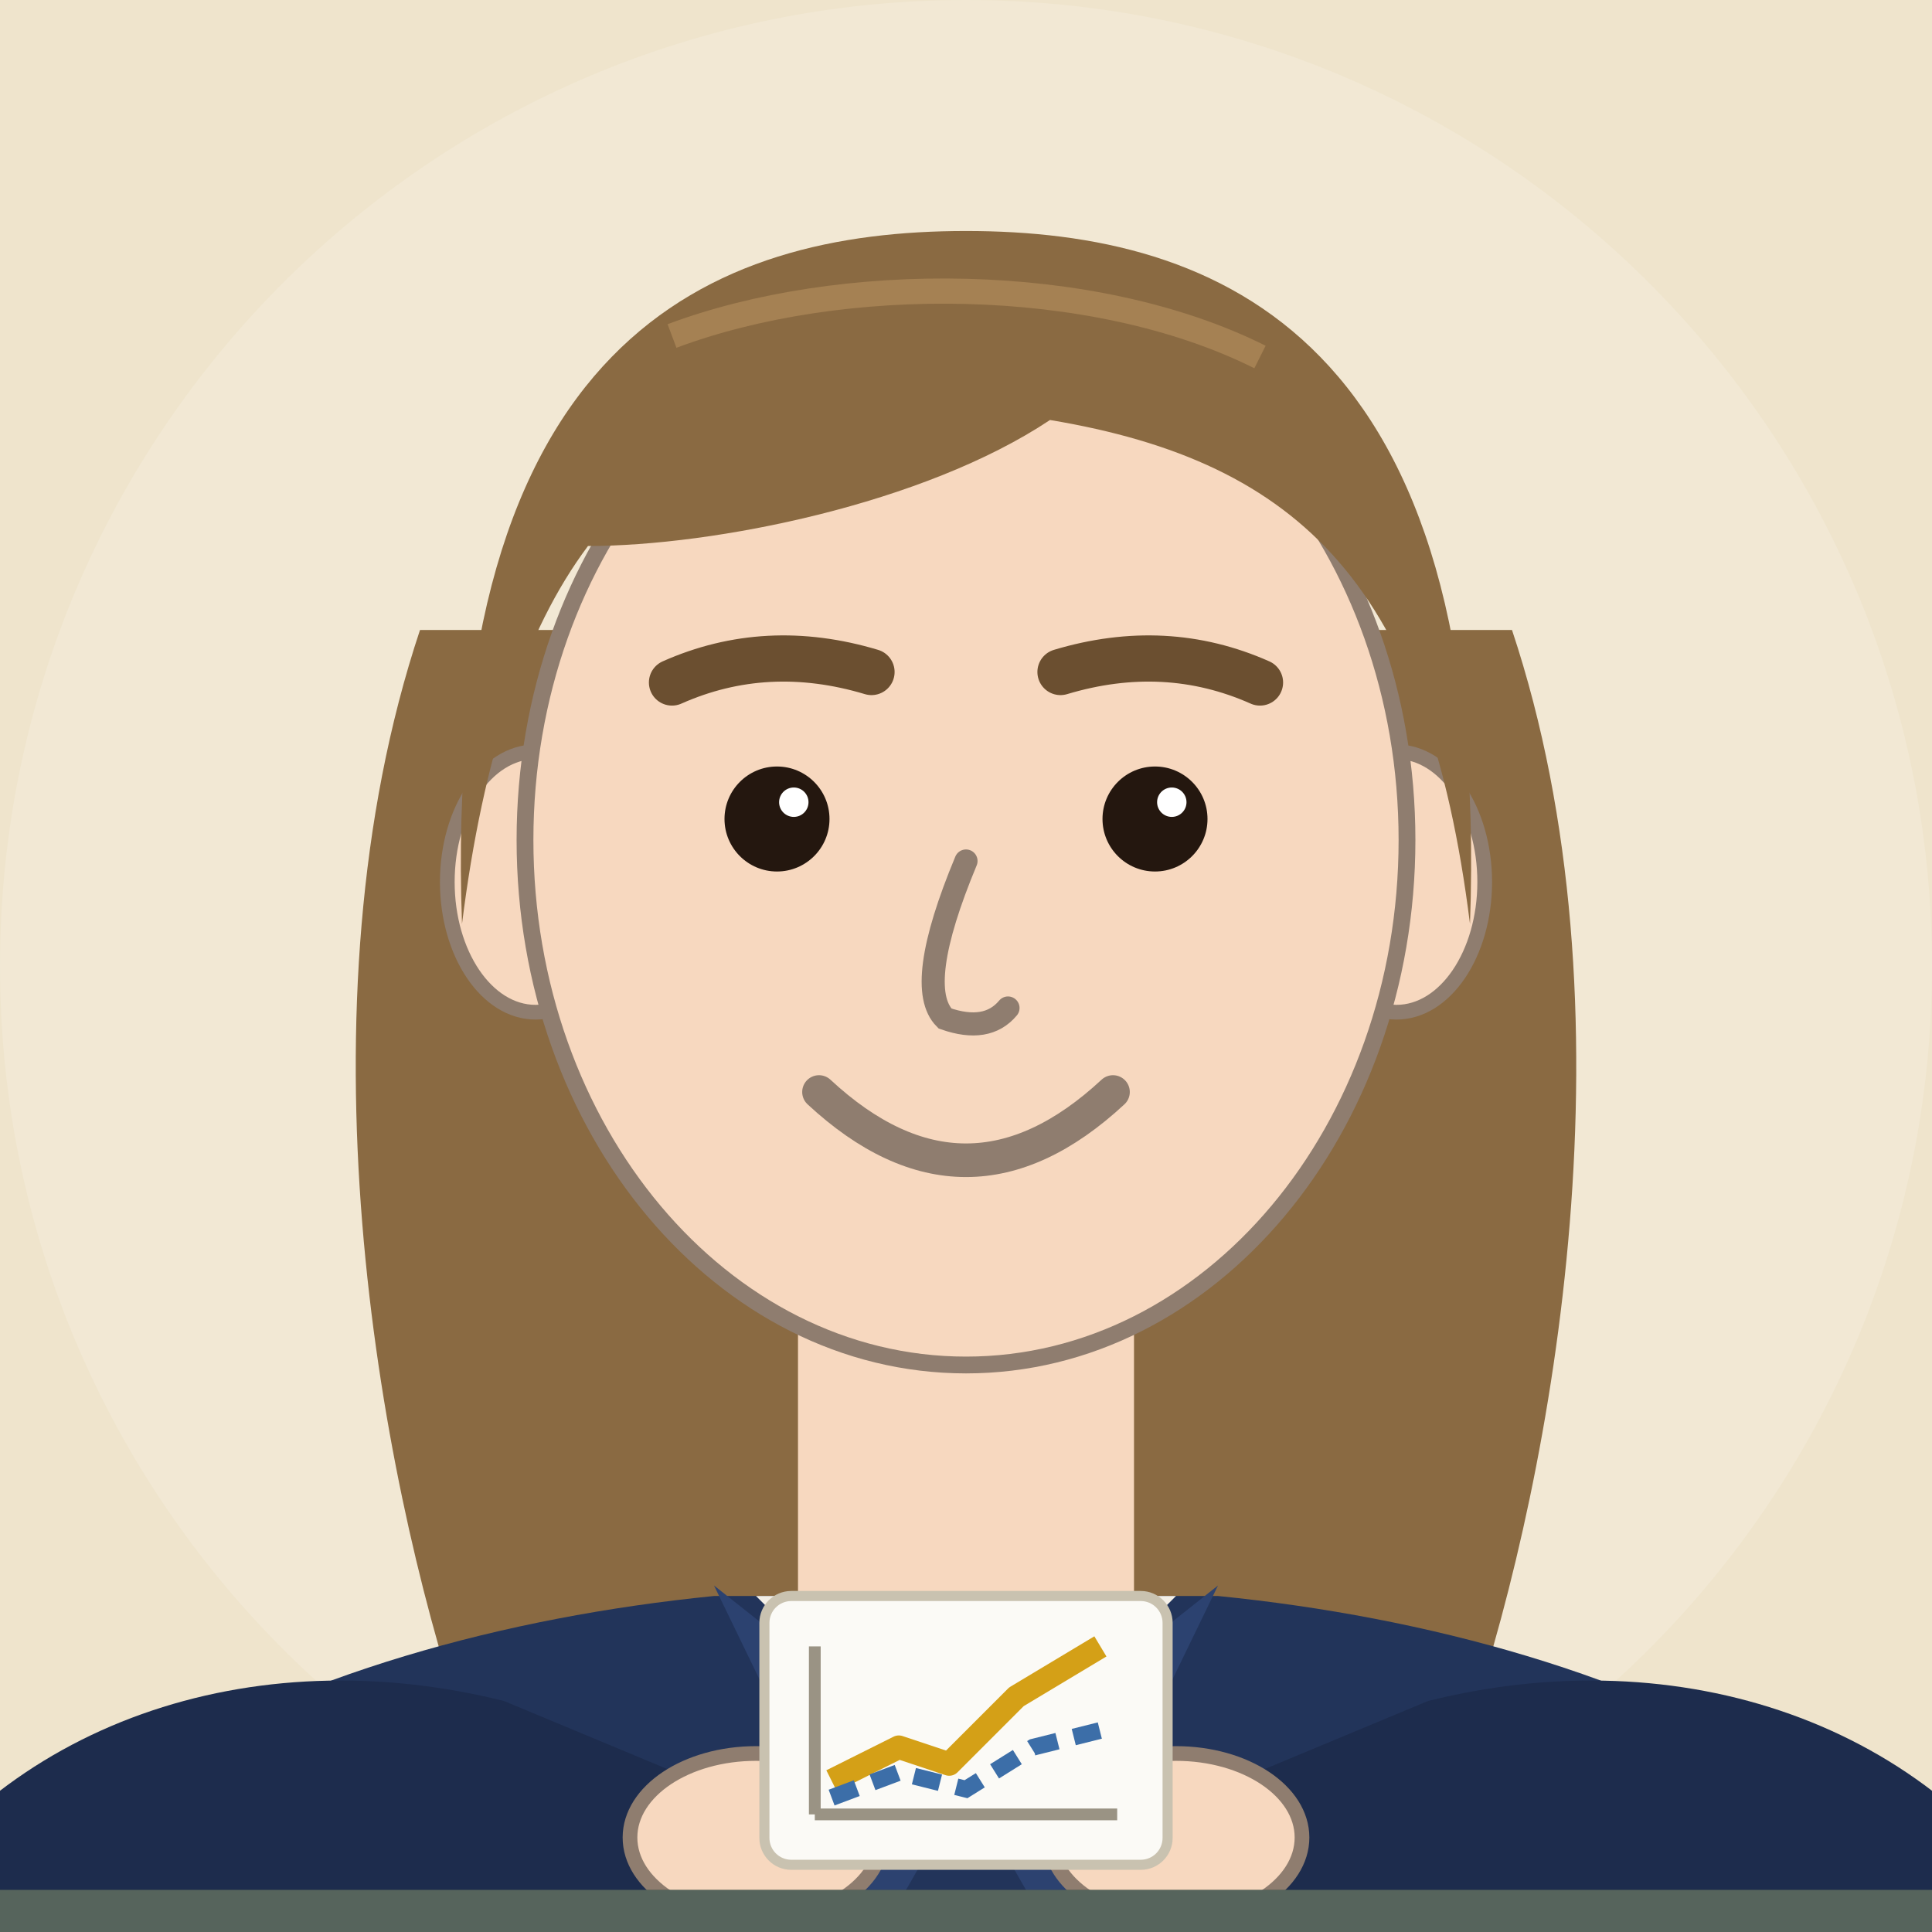
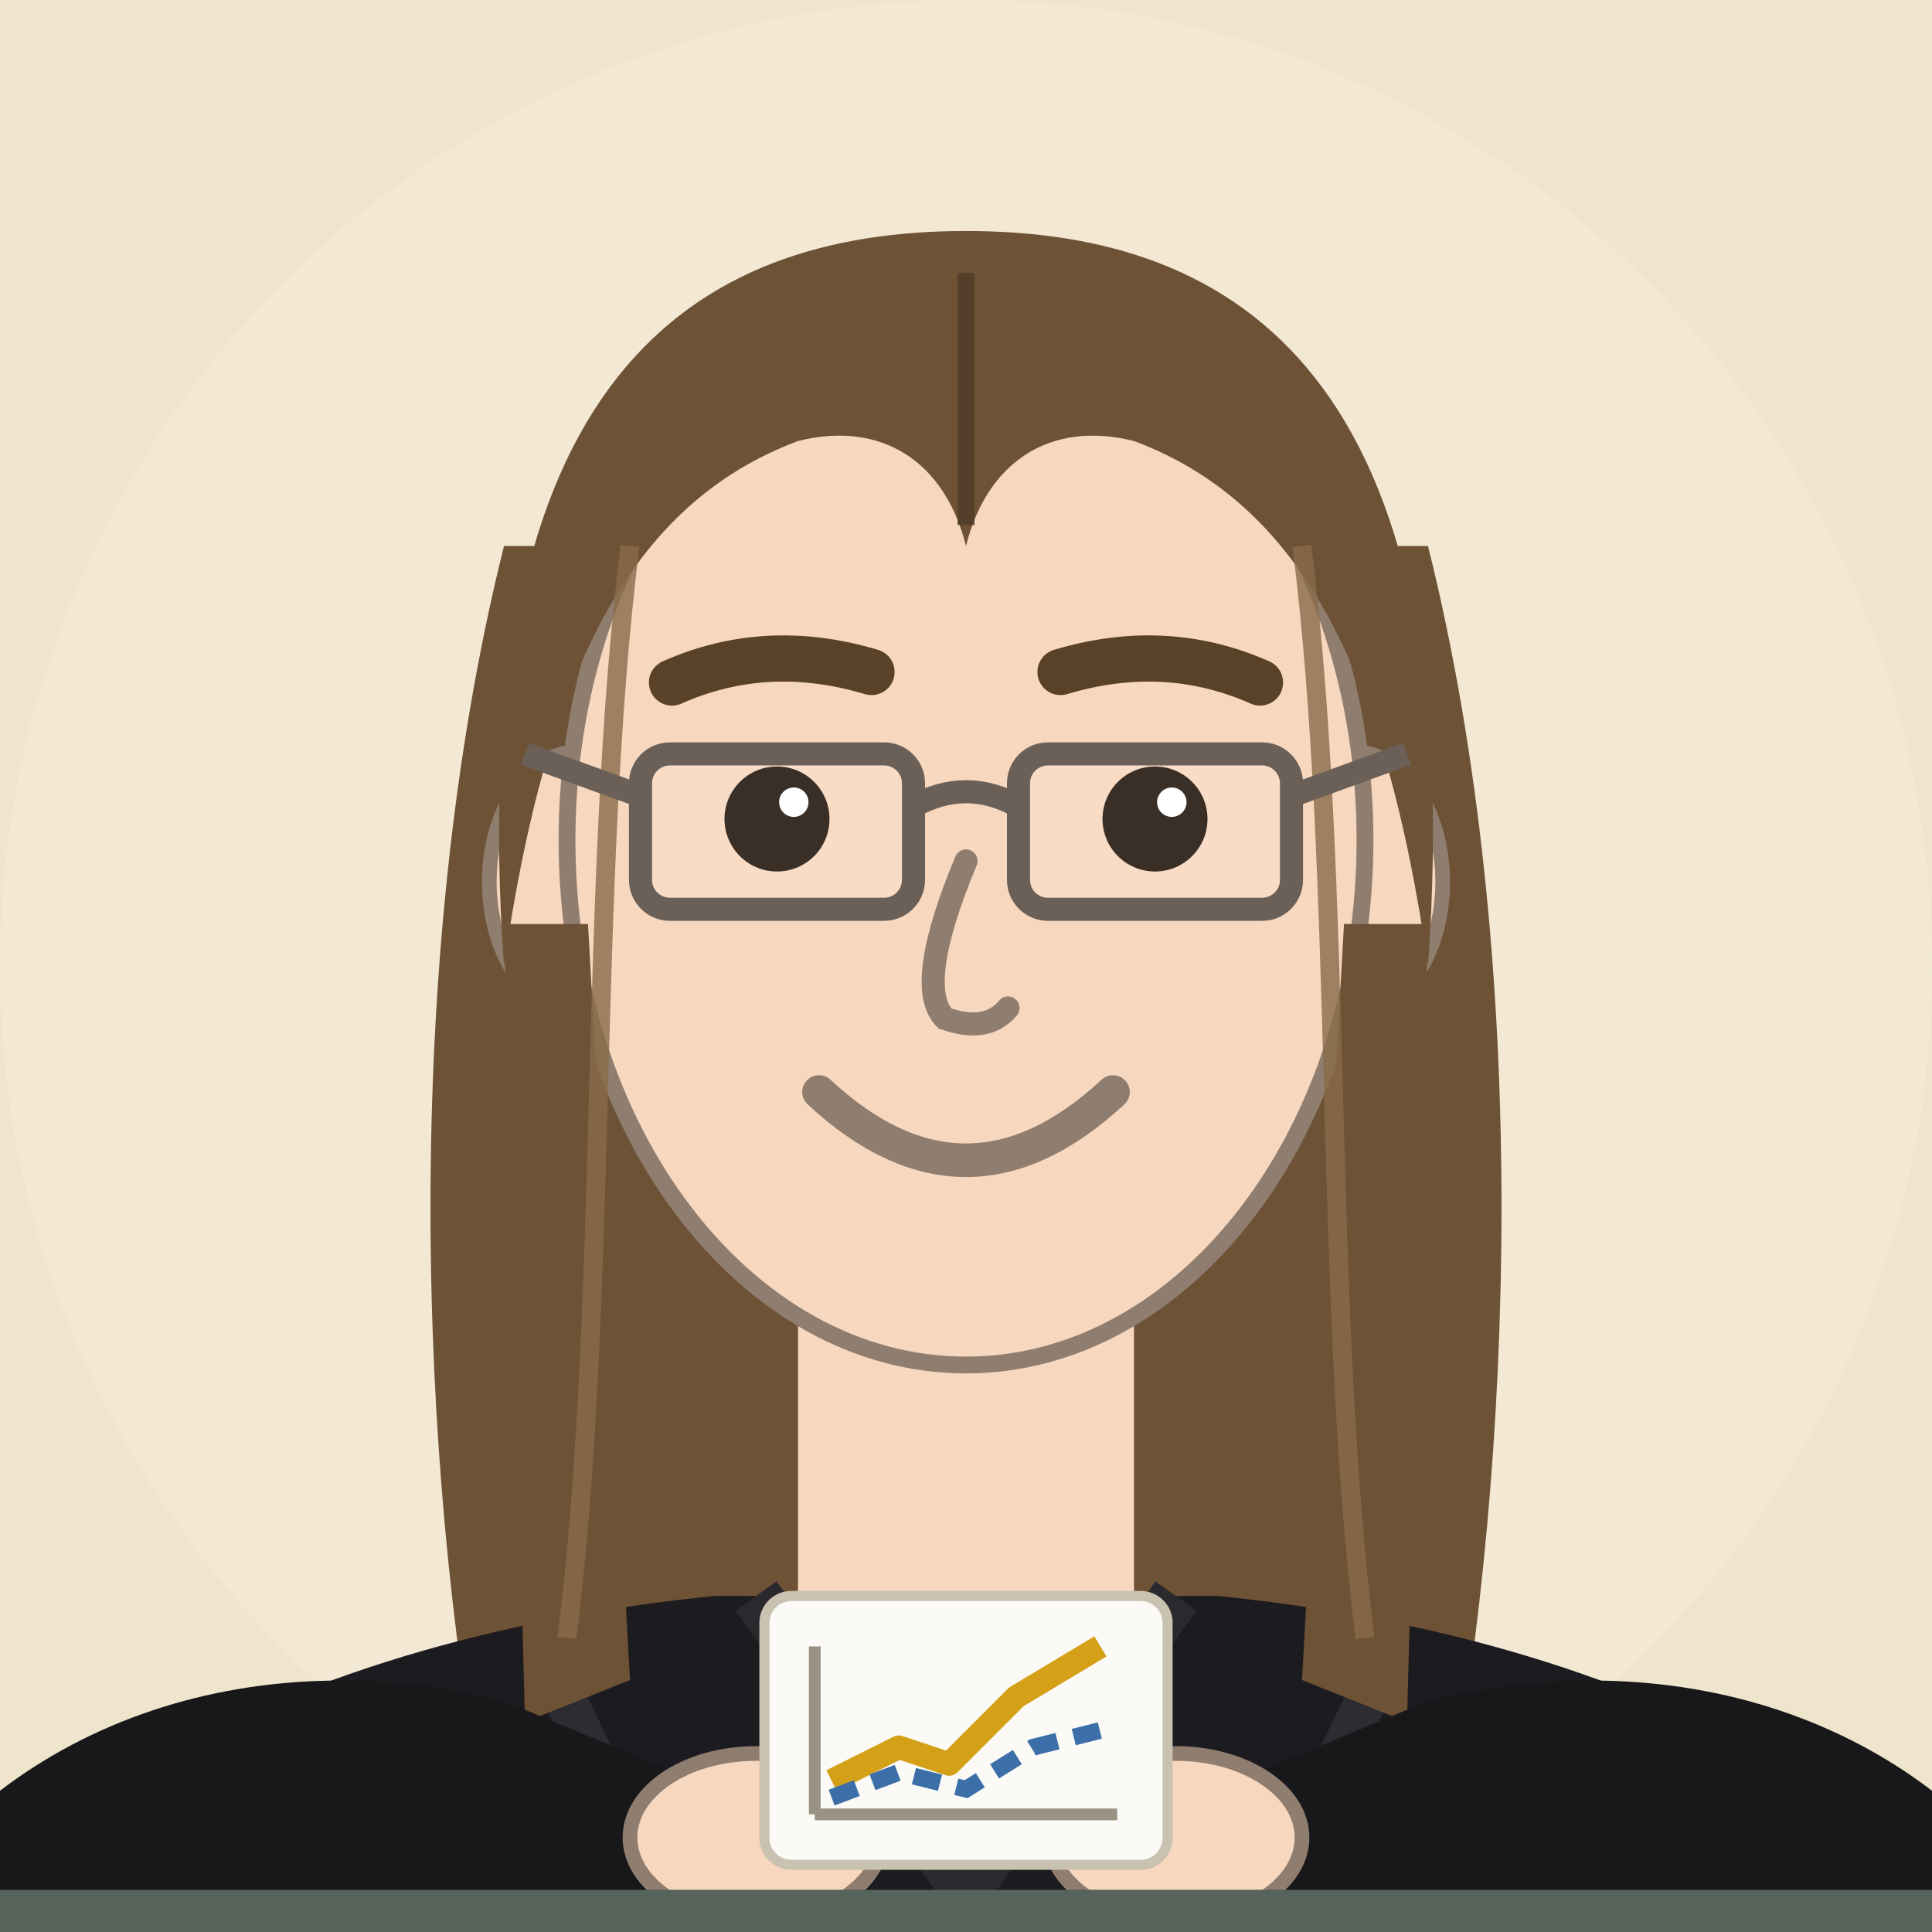
<svg xmlns="http://www.w3.org/2000/svg" viewBox="14 14 92 92" role="img" aria-label="Avatar">
  <rect width="120" height="120" rx="14" fill="#efe4cc" />
  <circle cx="60" cy="60" r="46" fill="#ffffff" opacity=".16" />
-   <path d="M34,44 C28,62 32,84 36,96 L84,96 C88,84 92,62 86,44Z" fill="#8a6a42" />
+   <path d="M38,40 C33,60 34,84 37,100 L83,100 C86,84 87,60 82,40Z" fill="#6e5236" />
  <path d="M52,68 L52,92 Q60,97 68,92 L68,68Z" fill="#f7d8bf" />
  <path d="M52,74 Q60,80 68,74 L68,70 L52,70Z" fill="#8f7d6f" opacity=".18" />
-   <path d="M6,120 C8,101 28,92 48,90 L72,90 C92,92 112,101 114,120Z" fill="#22345a" />
-   <path d="M50,90 L60,100 L70,90Z" fill="#f4efe6" />
-   <path d="M48,89.5 L56,106 L60,99Z M72,89.5 L64,106 L60,99Z" fill="#2c4270" />
-   <circle cx="60" cy="97" r="1.6" fill="#d4a017" />
-   <ellipse cx="39.5" cy="56" rx="4.2" ry="6.2" fill="#f7d8bf" stroke="#8f7d6f" stroke-width=".7" />
-   <ellipse cx="80.5" cy="56" rx="4.2" ry="6.2" fill="#f7d8bf" stroke="#8f7d6f" stroke-width=".7" />
-   <ellipse cx="60" cy="54" rx="21" ry="25" fill="#f7d8bf" stroke="#8f7d6f" stroke-width=".8" />
+   <path d="M6,120 C8,101 28,92 48,90 L72,90 C92,92 112,101 114,120Z" fill="#1c1c20" />
+   <path d="M50,90 L60,104 L70,90Z" fill="#f7d8bf" />
+   <path d="M50,90 L60,104 L70,90" fill="none" stroke="#2a2a2e" stroke-width="2.4" />
+   <path d="M40,93 L52,118 M80,93 L68,118" stroke="#2c2c31" stroke-width="2" />
+   <ellipse cx="41.5" cy="56" rx="4.2" ry="6.2" fill="#f7d8bf" stroke="#8f7d6f" stroke-width=".7" />
+   <ellipse cx="78.5" cy="56" rx="4.2" ry="6.2" fill="#f7d8bf" stroke="#8f7d6f" stroke-width=".7" />
+   <ellipse cx="60" cy="54" rx="19" ry="25" fill="#f7d8bf" stroke="#8f7d6f" stroke-width=".8" />
  <path d="M60,55 Q57.5,61 59,62.5 Q61,63.2 62,62" fill="none" stroke="#8f7d6f" stroke-width="1.1" stroke-linecap="round" />
  <path d="M53,66 Q60,72.5 67,66" fill="none" stroke="#8f7d6f" stroke-width="1.6" stroke-linecap="round" />
  <circle cx="51" cy="53" r="2.5" fill="#24170f" />
  <circle cx="69" cy="53" r="2.5" fill="#24170f" />
  <circle cx="51.8" cy="52.2" r=".7" fill="#fff" />
  <circle cx="69.8" cy="52.2" r=".7" fill="#fff" />
-   <path d="M46,46.5 Q50.5,44.5 55.5,46" fill="none" stroke="#6b4f30" stroke-width="2.2" stroke-linecap="round" />
-   <path d="M64.5,46 Q69.5,44.5 74,46.5" fill="none" stroke="#6b4f30" stroke-width="2.2" stroke-linecap="round" />
-   <path d="M36,58 C35,30 48,25 60,25 C72,25 85,30 84,58 C82,42 76,36 64,34 C58,38 48,40 42,40 C39,44 37,50 36,58Z" fill="#8a6a42" />
-   <path d="M46,30 C54,27 66,27 74,31" fill="none" stroke="#b08a5a" stroke-width="1.2" opacity=".7" />
-   <path d="M8,106 C14,96 26,92 38,95 L50,100 L47,106Z" fill="#1d2c4d" />
-   <path d="M112,106 C106,96 94,92 82,95 L70,100 L73,106Z" fill="#1d2c4d" />
+   <path d="M46,46.5 Q50.5,44.5 55.5,46" fill="none" stroke="#5a4228" stroke-width="2.2" stroke-linecap="round" />
+   <path d="M64.5,46 Q69.5,44.5 74,46.5" fill="none" stroke="#5a4228" stroke-width="2.2" stroke-linecap="round" />
+   <path d="M38,60 C36,32 47,25 60,25 C73,25 84,32 82,60 C80,46 76,38 68,35 C64,34 61,36 60,40 C59,36 56,34 52,35 C44,38 40,46 38,60Z" fill="#6e5236" />
+   <path d="M38,58 L39,96 L44,94 L42,58Z M82,58 L81,96 L76,94 L78,58Z" fill="#6e5236" />
+   <path d="M60,27 L60,39" stroke="#54402a" stroke-width=".8" />
+   <path d="M44,40 C42,56 43,76 41,92 M76,40 C78,56 77,76 79,92" fill="none" stroke="#8a6c4a" stroke-width=".9" opacity=".8" />
+   <g transform="translate(0,1.4)" fill="#ffffff1a" stroke="#6b6058" stroke-width="1.1">
+     <rect x="44.5" y="48.5" width="13" height="7.4" rx="1.4" />
+     <rect x="62.5" y="48.5" width="13" height="7.4" rx="1.4" />
+     <path d="M57.5,51 Q60,49.6 62.5,51 M44.5,50.5 L39,48.5 M75.5,50.5 L81,48.5" fill="none" />
+   </g>
+   <path d="M8,106 C14,96 26,92 38,95 L50,100 L47,106Z" fill="#18181b" />
+   <path d="M112,106 C106,96 94,92 82,95 L70,100 L73,106Z" fill="#18181b" />
  <ellipse cx="50" cy="101.5" rx="6" ry="4" fill="#f7d8bf" stroke="#8f7d6f" stroke-width=".7" />
  <ellipse cx="70" cy="101.5" rx="6" ry="4" fill="#f7d8bf" stroke="#8f7d6f" stroke-width=".7" />
  <rect x="0" y="104" width="120" height="16" fill="#3e4a44" />
  <rect x="0" y="104" width="120" height="2.5" fill="#56645c" />
  <g transform="translate(60,98) scale(.8)">
    <rect x="-12" y="-10" width="24" height="16" rx="1.6" fill="#fbfaf6" stroke="#c9c2b0" stroke-width=".6" />
    <path d="M-9,3 L-9,-7 M-9,3 L9,3" stroke="#9a9384" stroke-width=".7" />
    <path d="M-8,1 L-4,-1 L-1,0 L3,-4 L8,-7" fill="none" stroke="#d4a017" stroke-width="1.4" stroke-linejoin="round" />
    <path d="M-8,2 L-4,0.5 L0,1.5 L4,-1 L8,-2" fill="none" stroke="#3c6ea8" stroke-width="1" stroke-dasharray="1.6 1" />
  </g>
</svg>
